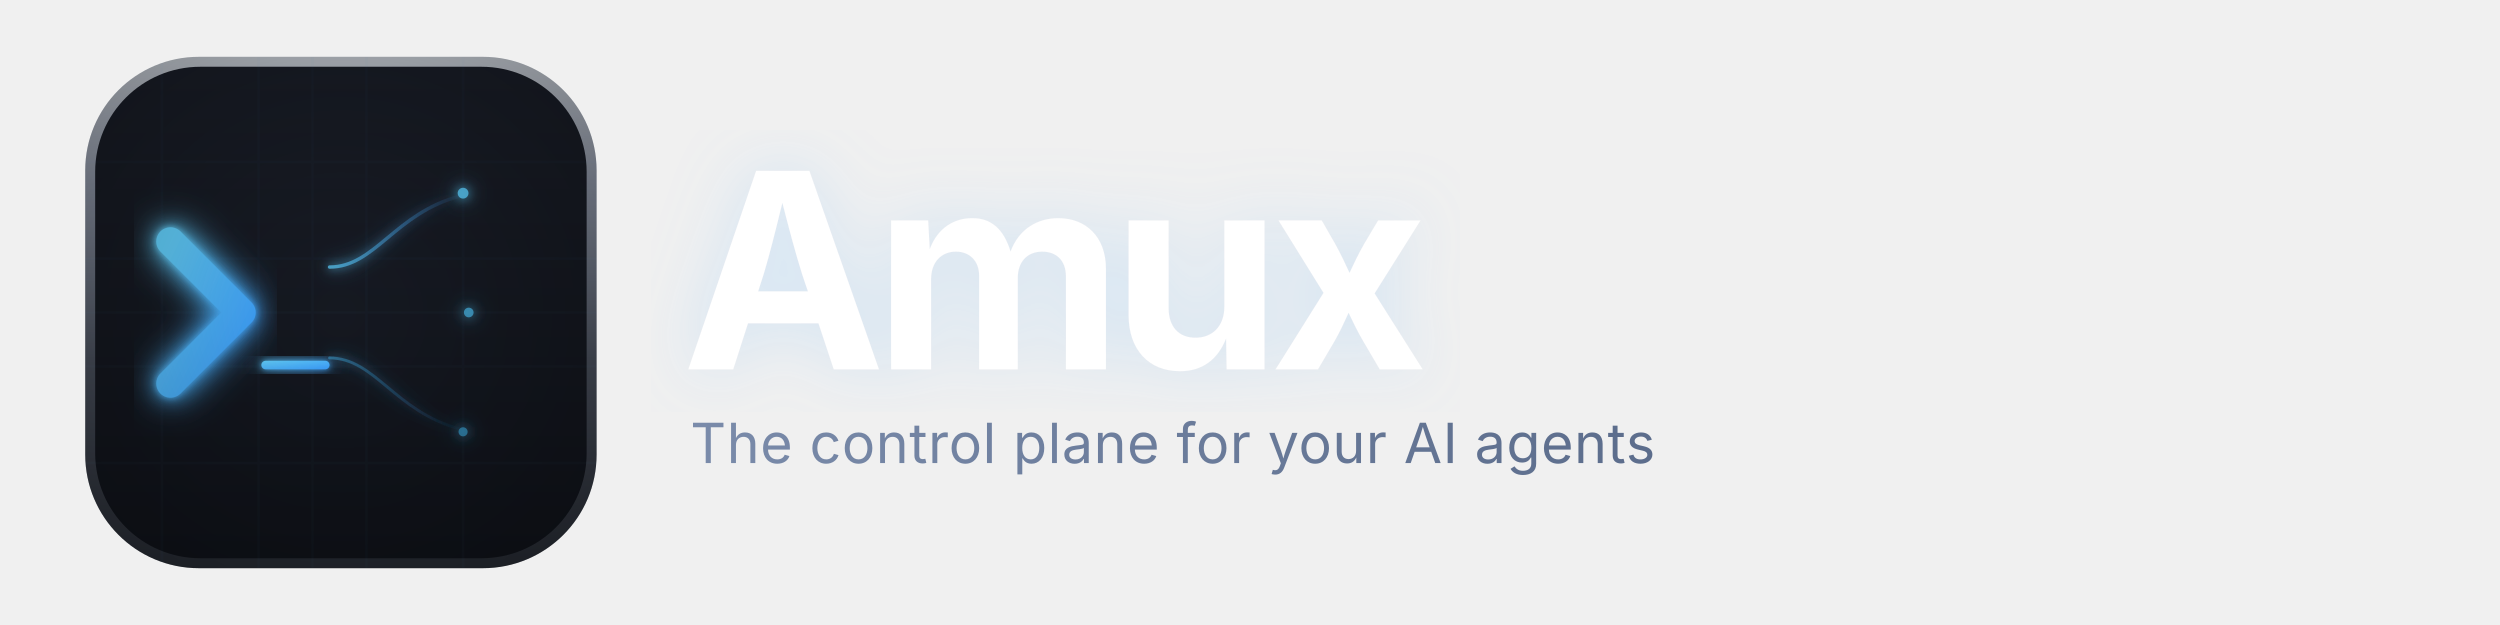
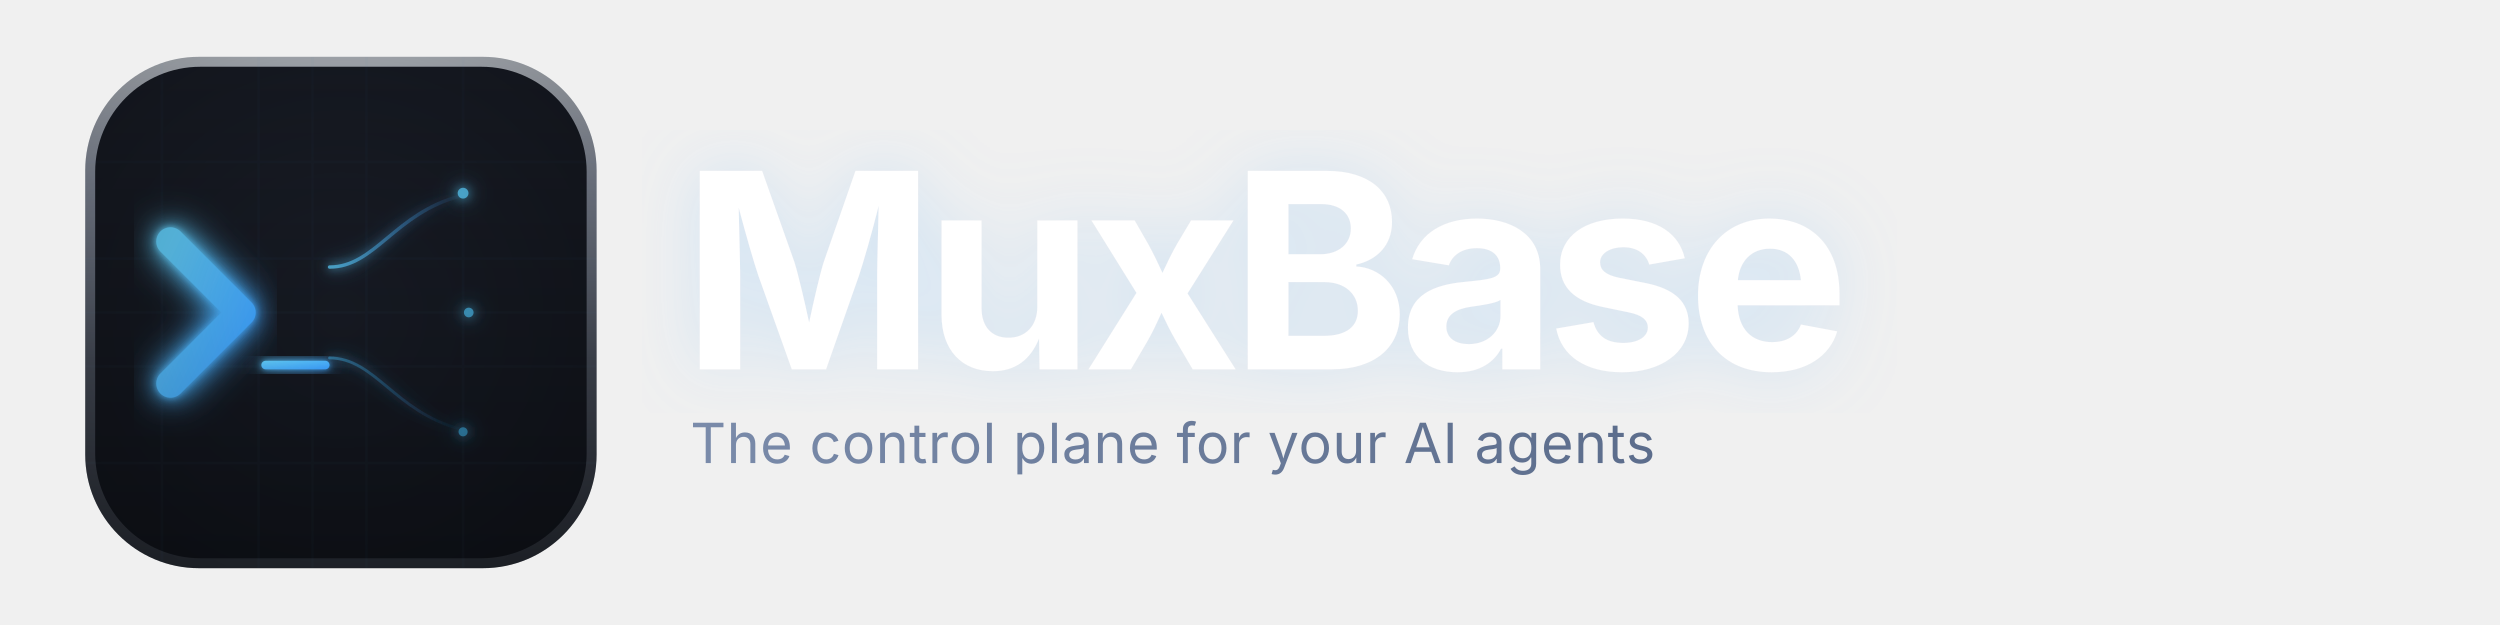
<svg xmlns="http://www.w3.org/2000/svg" viewBox="0 0 880 220" width="880" height="220">
  <defs>
    <linearGradient id="icon-bg" x1=".5" y1="0" x2=".5" y2="1">
      <stop offset="0%" stop-color="#1A1E28" />
      <stop offset="100%" stop-color="#10131A" />
    </linearGradient>
    <linearGradient id="prompt-fill" x1="0" y1="0" x2="1" y2="1">
      <stop offset="0%" stop-color="#64D2FF" />
      <stop offset="100%" stop-color="#3B9EFF" />
    </linearGradient>
    <linearGradient id="s1" x1="0" y1="0" x2="1" y2="0">
      <stop offset="0%" stop-color="#5AC8F5" stop-opacity=".75" />
      <stop offset="100%" stop-color="#3B9EFF" stop-opacity=".05" />
    </linearGradient>
    <linearGradient id="s2" x1="0" y1="0" x2="1" y2="0">
      <stop offset="0%" stop-color="#4DB8E8" stop-opacity=".6" />
      <stop offset="100%" stop-color="#2E8AE6" stop-opacity=".04" />
    </linearGradient>
    <linearGradient id="s3" x1="0" y1="0" x2="1" y2="0">
      <stop offset="0%" stop-color="#40A8D8" stop-opacity=".5" />
      <stop offset="100%" stop-color="#2080D0" stop-opacity=".03" />
    </linearGradient>
    <linearGradient id="border-grad" x1=".5" y1="0" x2=".5" y2="1">
      <stop offset="0%" stop-color="#C8CED6" />
      <stop offset="25%" stop-color="#8890A0" />
      <stop offset="60%" stop-color="#484E5A" />
      <stop offset="100%" stop-color="#262A32" />
    </linearGradient>
    <linearGradient id="tagline-grad" x1="0" y1="0" x2="1" y2="0">
      <stop offset="0%" stop-color="#7A8BAA" />
      <stop offset="100%" stop-color="#5C6D8C" />
    </linearGradient>
    <filter id="glow-prompt" x="-50%" y="-50%" width="200%" height="200%">
      <feGaussianBlur in="SourceGraphic" stdDeviation="1.2" result="b0" />
      <feGaussianBlur in="SourceGraphic" stdDeviation="3.5" result="b1" />
      <feGaussianBlur in="SourceGraphic" stdDeviation="7" result="b2" />
      <feMerge>
        <feMergeNode in="b2" />
        <feMergeNode in="b1" />
        <feMergeNode in="b0" />
        <feMergeNode in="SourceGraphic" />
      </feMerge>
    </filter>
    <filter id="glow-stream" x="-30%" y="-80%" width="160%" height="260%">
      <feGaussianBlur stdDeviation="1.5" result="b1" />
      <feGaussianBlur stdDeviation="3" result="b2" />
      <feMerge>
        <feMergeNode in="b2" />
        <feMergeNode in="b1" />
        <feMergeNode in="SourceGraphic" />
      </feMerge>
    </filter>
    <filter id="glow-dot" x="-150%" y="-150%" width="400%" height="400%">
      <feGaussianBlur stdDeviation="1.8" result="b1" />
      <feGaussianBlur stdDeviation="3.5" result="b2" />
      <feMerge>
        <feMergeNode in="b2" />
        <feMergeNode in="b1" />
        <feMergeNode in="SourceGraphic" />
      </feMerge>
    </filter>
    <filter id="text-glow" x="-5%" y="-20%" width="110%" height="140%">
      <feGaussianBlur in="SourceGraphic" stdDeviation="12" result="blur" />
      <feColorMatrix in="blur" type="matrix" values="0 0 0 0 0.22  0 0 0 0 0.55  0 0 0 0 1  0 0 0 0.28 0" result="col" />
      <feMerge>
        <feMergeNode in="col" />
        <feMergeNode in="SourceGraphic" />
      </feMerge>
    </filter>
    <radialGradient id="vignette" cx="50%" cy="50%" r="62%">
      <stop offset="0%" stop-color="#000" stop-opacity="0" />
      <stop offset="100%" stop-color="#000" stop-opacity=".28" />
    </radialGradient>
    <clipPath id="icon-clip">
      <rect x="30" y="20" width="180" height="180" rx="40" ry="40" />
    </clipPath>
  </defs>
  <rect x="30" y="20" width="180" height="180" rx="40" ry="40" fill="url(#border-grad)" />
  <g clip-path="url(#icon-clip)">
    <rect x="33.5" y="23.5" width="173" height="173" rx="37" ry="37" fill="url(#icon-bg)" />
    <g opacity=".025" stroke="#4DB8F0" stroke-width=".9">
      <line x1="30" y1="57" x2="210" y2="57" />
      <line x1="30" y1="91" x2="210" y2="91" />
      <line x1="30" y1="110" x2="210" y2="110" />
      <line x1="30" y1="129" x2="210" y2="129" />
      <line x1="30" y1="163" x2="210" y2="163" />
      <line x1="57" y1="20" x2="57" y2="200" />
      <line x1="91" y1="20" x2="91" y2="200" />
      <line x1="110" y1="20" x2="110" y2="200" />
      <line x1="129" y1="20" x2="129" y2="200" />
      <line x1="163" y1="20" x2="163" y2="200" />
    </g>
    <g filter="url(#glow-stream)">
      <path d="M116 94C132 94,139 75,162 69" fill="none" stroke="url(#s1)" stroke-width="1.2" stroke-linecap="round" />
      <path d="M116 110C134 110,144 110,164 110" fill="none" stroke="url(#s2)" stroke-width="1.1" stroke-linecap="round" />
      <path d="M116 126C132 126,139 145,162 151" fill="none" stroke="url(#s3)" stroke-width="1" stroke-linecap="round" />
    </g>
    <g filter="url(#glow-dot)">
      <circle cx="163" cy="68" r="1.9" fill="#5AC8F5" opacity=".9" />
      <circle cx="165" cy="110" r="1.7" fill="#4BB8E8" opacity=".75" />
      <circle cx="163" cy="152" r="1.6" fill="#3BA8DA" opacity=".65" />
    </g>
    <g filter="url(#glow-prompt)">
      <path d="M60 85L85 110L60 135" fill="none" stroke="url(#prompt-fill)" stroke-width="10" stroke-linecap="round" stroke-linejoin="round" />
    </g>
    <g filter="url(#glow-prompt)">
      <rect x="92" y="127" width="24" height="3" rx="1.5" fill="url(#prompt-fill)" />
    </g>
    <rect x="30" y="20" width="180" height="180" fill="url(#vignette)" />
  </g>
-   <text x="240" y="130" font-family="-apple-system, BlinkMacSystemFont, 'SF Pro Display', 'Segoe UI', system-ui, sans-serif" font-size="96" font-weight="700" letter-spacing="-4" fill="white" filter="url(#text-glow)">Amux</text>
+   <text x="240" y="130" font-family="-apple-system, BlinkMacSystemFont, 'SF Pro Display', 'Segoe UI', system-ui, sans-serif" font-size="96" font-weight="700" letter-spacing="-4" fill="white" filter="url(#text-glow)">MuxBase</text>
  <text x="243" y="163" font-family="-apple-system, BlinkMacSystemFont, 'SF Pro Text', 'Segoe UI', system-ui, sans-serif" font-size="19.5" font-weight="400" letter-spacing=".25" fill="url(#tagline-grad)">The control plane for your AI agents</text>
</svg>
